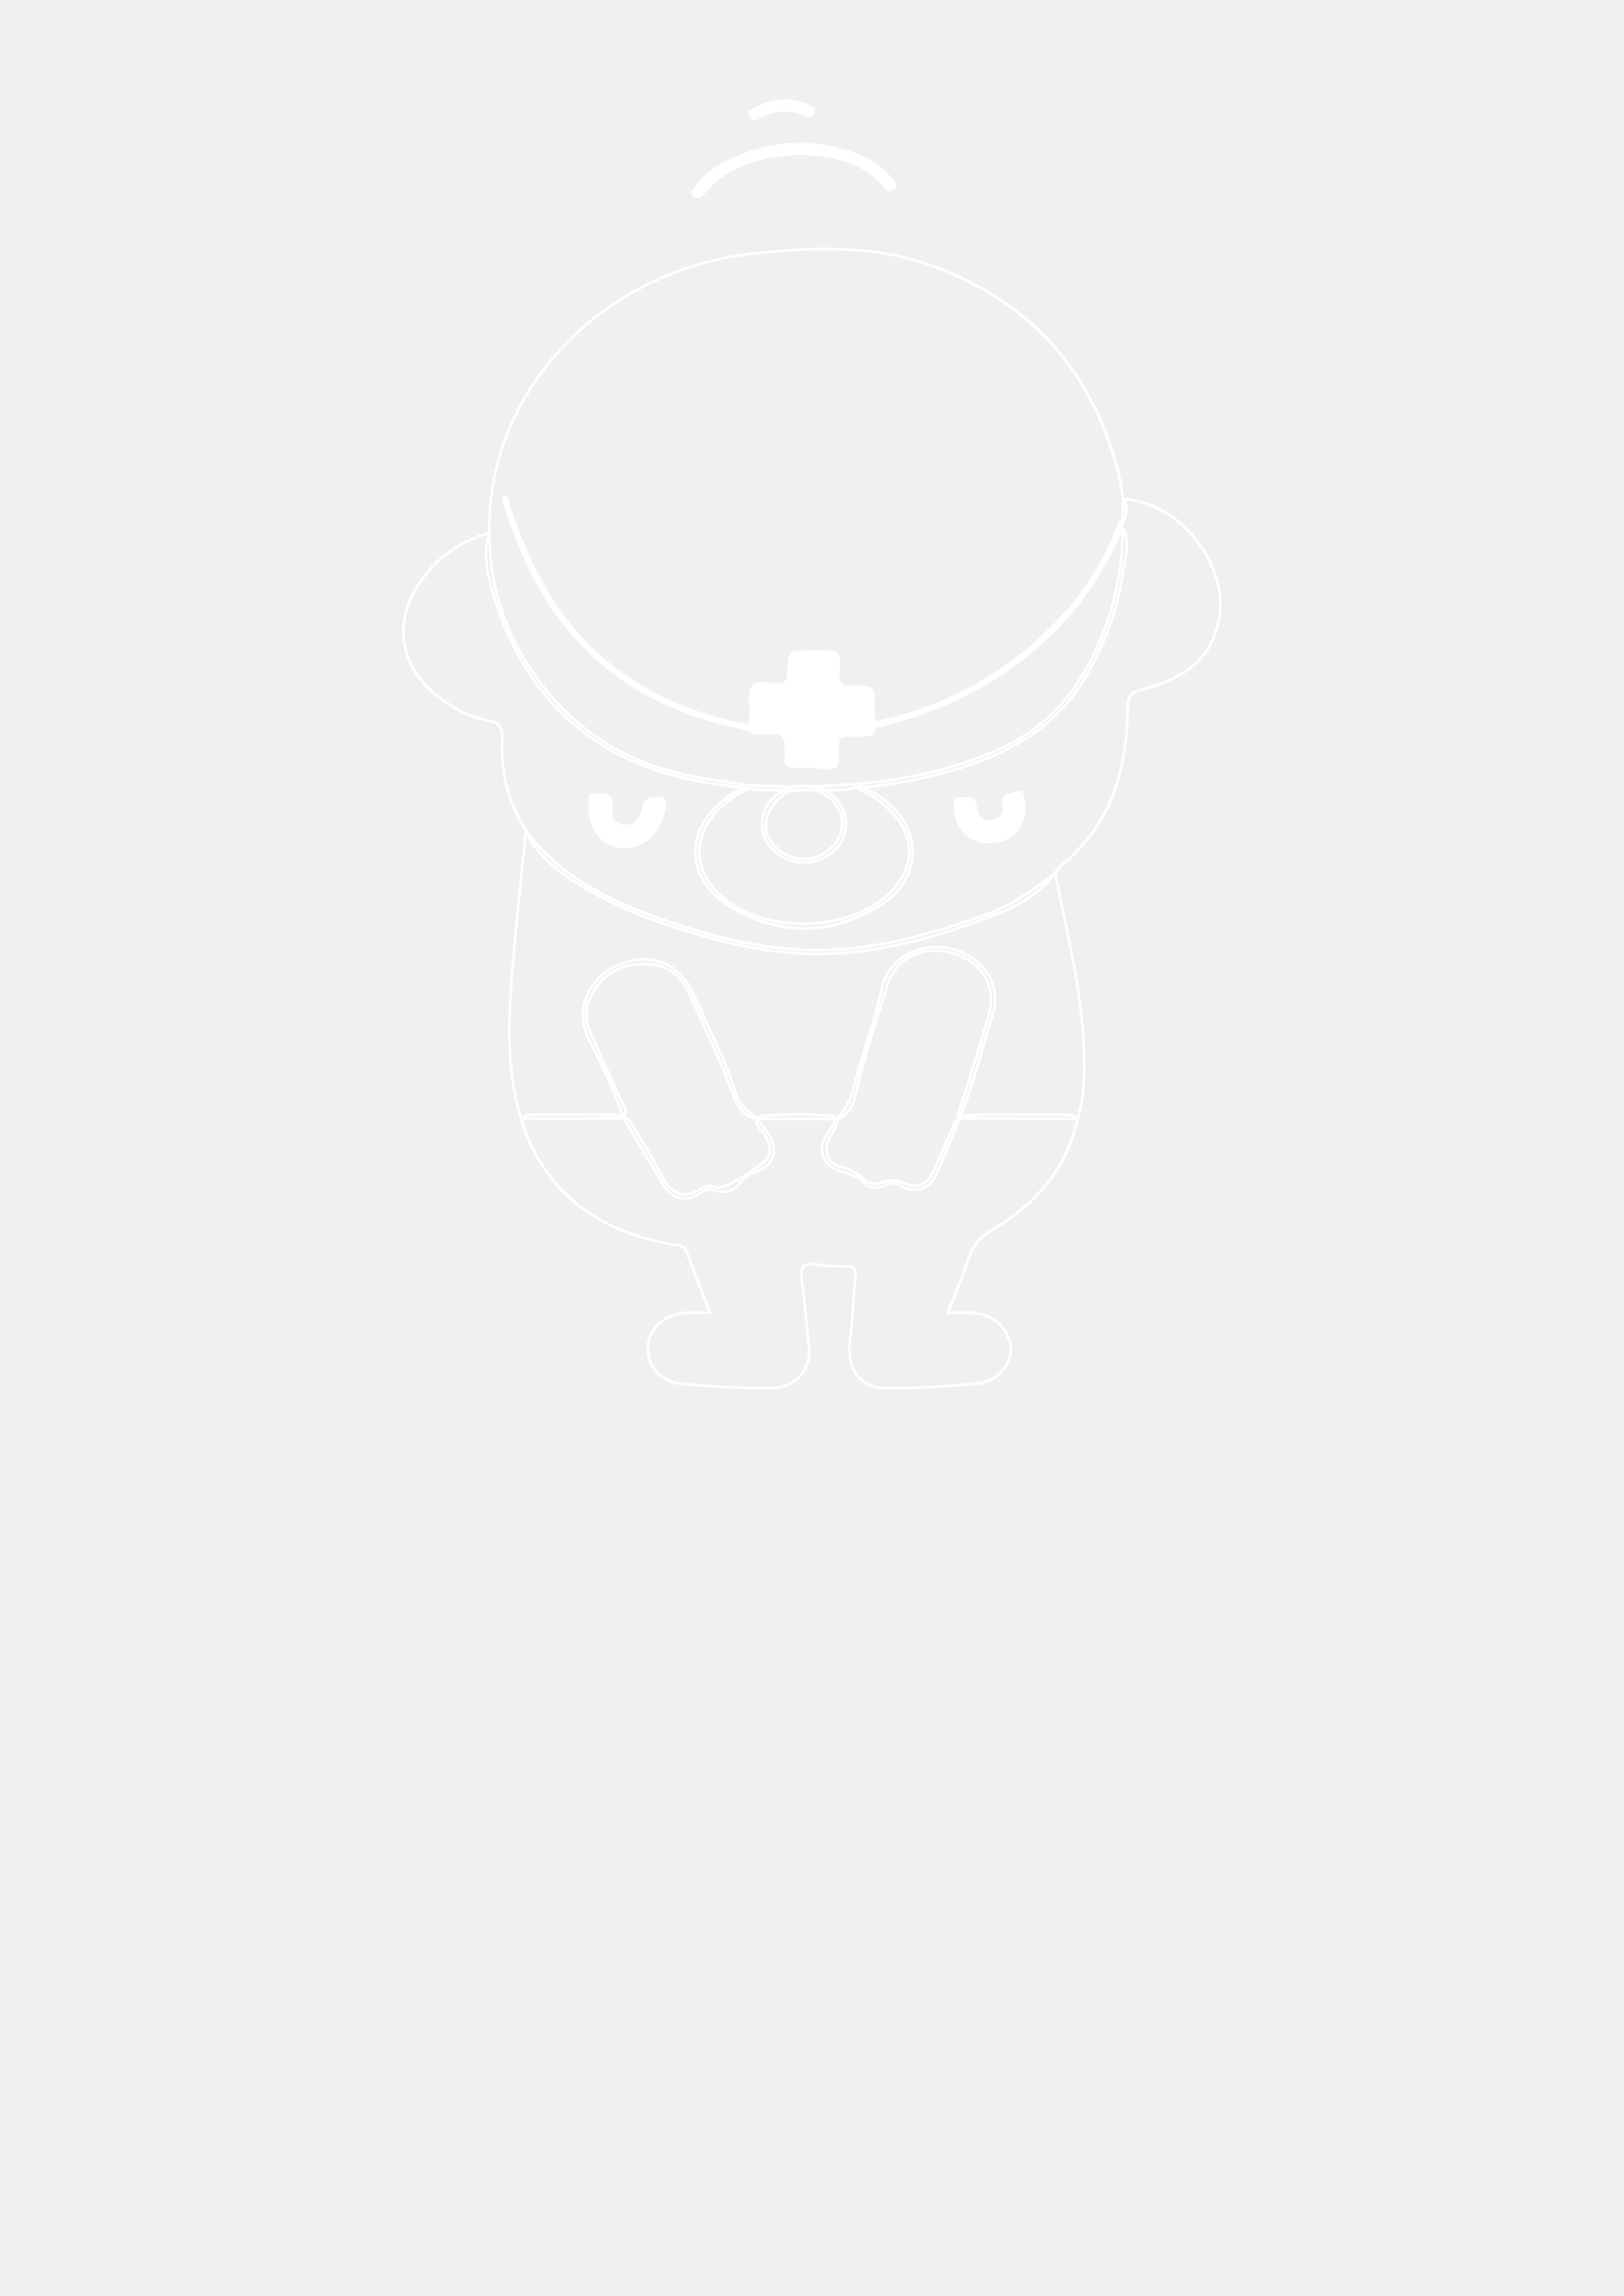
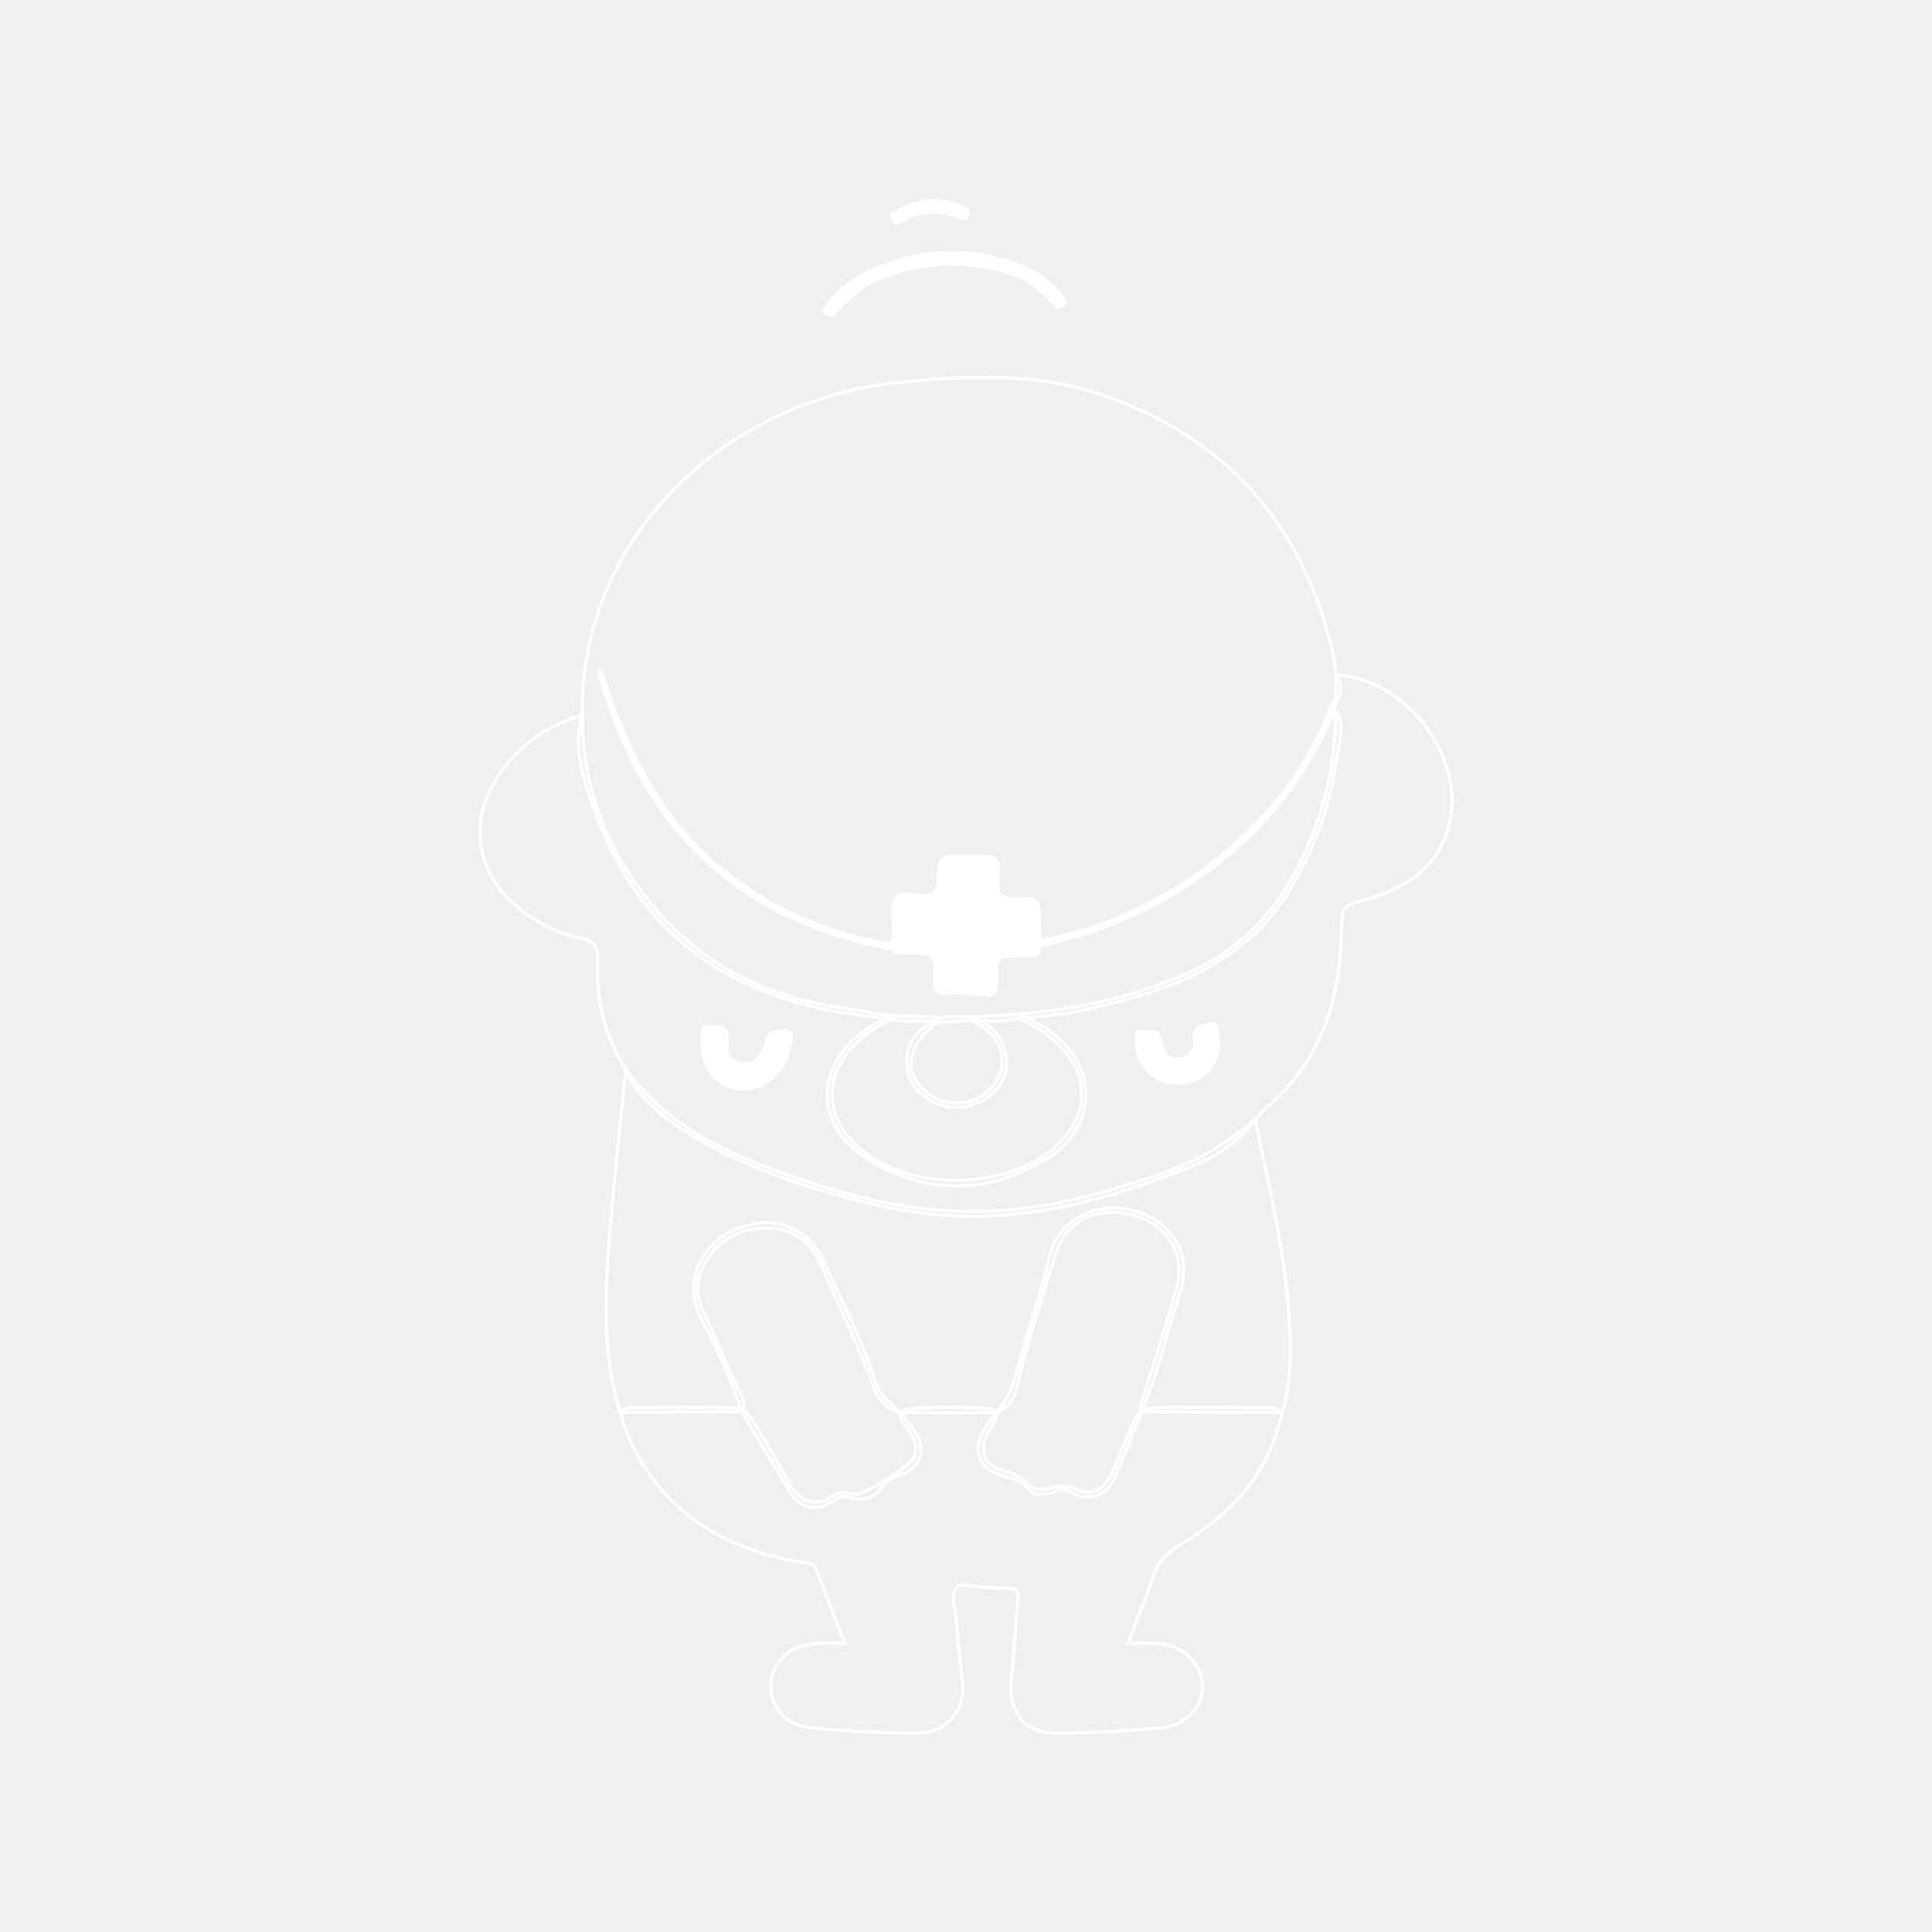
- <svg xmlns="http://www.w3.org/2000/svg" version="1.1" id="Layer_1" x="0px" y="0px" width="595.279px" height="841.89px" viewBox="0 0 595.279 841.89" enable-background="new 0 0 595.279 841.89" xml:space="preserve">
+ <svg xmlns="http://www.w3.org/2000/svg" version="1.1" id="Layer_1" x="0px" y="0px" width="595.279px" height="595.275px" viewBox="0 123.307 595.279 595.275" enable-background="new 0 123.307 595.279 595.275" xml:space="preserve">
  <g>
-     <path fill="none" stroke="#FFFFFF" stroke-miterlimit="10" d="M179.401,195.409c-0.969-52.525,41.738-96.179,95.907-102.309   c22.35-2.528,44.704-3.474,66.158,4.274c36.506,13.185,59.438,39.07,68.762,76.834c0.715,2.89,1.041,5.875,1.549,8.816   c1.461,1.978,1.398,4.167,0.9,6.417c-5.313,9.919-9.486,20.404-16.427,29.519c-14.861,19.514-34.188,32.634-56.832,41.271   c-4.64,1.77-9.356,3.363-14.219,4.482c-2.014,0.465-3.93,1.035-5.313-1.161c-0.185-0.464-0.317-0.941-0.424-1.428   c-0.594-2.736,0.804-5.985-1.082-8.214c-2.003-2.367-5.336-0.921-8.05-1.379c-3.838-0.647-3.994-3.378-3.956-6.336   c0.073-5.727-0.291-6.124-5.892-6.444c-0.992-0.057-1.987-0.045-2.982-0.049c-6.744-0.028-6.872-0.038-7.379,6.535   c-0.284,3.682-1.948,5.459-5.612,5.414c-0.662-0.008-1.326,0.023-1.989,0.049c-6.009,0.229-6.246,0.485-6.375,6.727   c-0.041,1.982,0.119,3.986-0.543,5.91c-1.311,2.559-3.611,2.07-5.677,1.599c-23.934-5.467-44.853-16.28-60.771-35.39   c-8.552-10.264-14.851-21.953-19.425-34.515c-1.271-3.488-2.842-6.866-3.873-10.44c5.173,16.031,11.951,31.331,22.736,44.389   c14.384,17.416,32.966,28.47,54.723,34.352c4.154,1.123,8.444,1.633,12.539,2.988c2.605,0.742,5.281,0.489,7.926,0.546   c3.459,0.074,4.993,1.756,5.297,5.194c0.604,6.849,1.058,7.167,8.037,7.687c1.323,0.099,2.656,0.01,3.979,0.085   c3.488,0.199,5.354-1.217,5.177-4.895c-0.057-1.156,0.038-2.32,0.121-3.48c0.203-2.824,1.535-4.17,4.522-3.884   c2.945,0.282,5.997,0.778,8.574-1.382c4.329-3.051,9.641-3.269,14.468-4.875c20.504-6.826,38.583-17.539,53.67-33.041   c8.975-9.222,15.929-19.879,21.235-31.629c0.574-1.271,0.373-4.004,3.263-3.14c2.231,5.127,0.231,10.238-0.429,15.221   c-1.809,13.673-6.668,26.351-13.591,38.307c-11.022,19.036-28.672,28.588-48.877,34.413c-11.678,3.365-23.593,5.709-35.772,6.443   c-4.483,1.121-9.056,0.646-13.592,0.791c-3.694-0.064-7.386,0.061-11.073,0.287c-4.456-0.721-8.995,0.15-13.446-0.66   c-7.045-1.107-14.145-1.816-21.153-3.254c-37.161-7.626-61.069-29.946-72.565-65.724   C179.059,212.351,176.698,204.016,179.401,195.409z" />
-     <path fill="none" stroke="#FFFFFF" stroke-miterlimit="10" d="M179.401,195.409c-0.02,19.743,6.019,37.577,17.572,53.431   c14.908,20.455,35.166,32.379,60.117,36.395c5.849,0.941,11.699,1.869,17.549,2.803c-0.683,1.729-2.373,2.242-3.775,3.072   c-2.734,1.619-5.244,3.5-7.493,5.76c-9.399,9.441-9.359,21.535,0.139,30.846c15.284,14.986,48.265,14.592,63.159-0.756   c8.974-9.244,8.901-20.498-0.126-29.582c-2.844-2.863-6.001-5.23-9.589-7.08c-1.215-0.625-3.05-0.75-3.042-2.781   c18.604-1.611,36.649-5.494,53.669-13.403c12.885-5.987,22.821-15.312,29.895-27.562c9.298-16.11,13.98-33.546,14.175-52.166   c-1.436-1.429,0.104-2.867-0.014-4.3c0.047-2.354,0.094-4.707,0.141-7.06c20.947,1.056,39.244,24.39,34.992,44.922   c-2.84,13.716-12.754,20.413-25.27,24.06c-7.984,2.326-8.021,2.168-8.187,10.246c-0.436,21.141-6.418,39.908-23.104,54.121   c-1.254,1.068-2.283,2.402-3.418,3.613c-5.367,7.422-12.904,11.83-21.199,15.113c-17.405,6.885-35.25,12.309-53.938,14.119   c-15.007,1.455-29.896,0.002-44.576-3.596c-18.841-4.619-37.133-10.697-53.854-20.709c-6.559-3.928-12.66-8.596-17.391-14.809   c-1.336-1.756-2.347-3.604-3.002-5.678c-6.574-10.109-9.302-21.275-8.685-33.213c0.211-4.115-0.811-6.215-5.199-7.045   c-5.729-1.086-11.004-3.642-15.895-6.933c-17.322-11.657-20.111-30.846-6.752-46.904   C162.44,202.953,170.173,198.018,179.401,195.409z" />
-     <path fill="none" stroke="#FFFFFF" stroke-miterlimit="10" d="M395.061,410.226c-3.936,18.52-15.457,31.35-31.231,40.647   c-4.304,2.537-7.037,5.447-8.58,10.164c-2.207,6.748-5.028,13.299-7.744,20.342c3.354,0,6.166-0.123,8.964,0.023   c7.492,0.391,13.426,5.723,14.033,12.471c0.562,6.252-4.607,12.693-12.174,13.438c-11.232,1.105-22.565,1.805-33.839,1.646   c-9.402-0.133-14.043-7.168-12.904-16.764c0.96-8.082,1.273-16.242,2.061-24.35c0.262-2.689-0.631-3.621-3.23-3.465   c-1.819,0.109-3.667-0.229-5.483-0.1c-3.589,0.256-8.519-2.156-10.341,0.207c-1.695,2.199-0.17,6.977,0.139,10.602   c0.521,6.119,1.028,12.248,1.852,18.332c1.094,8.1-4.729,15.562-13.573,15.594c-11.124,0.043-22.288-0.562-33.364-1.621   c-7.904-0.756-12.613-6.795-12.119-13.861c0.448-6.404,6.369-11.719,13.682-12.129c2.785-0.156,5.587-0.025,9.062-0.025   c-3.05-7.947-5.829-15.381-8.77-22.748c-0.989-2.48-3.591-2.01-5.626-2.391c-18.623-3.488-34.749-11.191-45.942-27.197   c-4.026-5.758-7.021-12.025-8.844-18.83c1.27-1.344,2.967-1.447,4.619-1.447c10.469-0.006,20.938-0.336,31.394,0.16   c2.641,0.312,3.874,2.303,5.12,4.308c3.779,6.077,7.329,12.29,10.744,18.571c3.191,5.871,8.058,8.145,13.942,4.072   c1.299-0.898,2.726-1.164,4.276-0.818c0.812,0.182,1.628,0.373,2.46,0.4c2.974,0.1,16.756-8.541,17.978-11.285   c1.493-3.354-0.027-5.996-1.781-8.802c-1.068-1.711-4.422-3.539-0.889-6.098c8.818-0.869,17.633-0.847,26.44-0.037   c2.669,1.11,1.455,2.905,0.699,4.52c-0.774,1.652-2.038,3.055-2.601,4.826c-1.33,4.193,0.271,8.068,4.457,9.154   c3.498,0.908,6.428,2.244,9.01,4.824c1.747,1.746,4.367,1.736,6.641,0.961c2.861-0.973,5.342-0.719,8.142,0.521   c4.417,1.955,8.36,0.148,10.592-4.625c2.186-4.674,3.981-9.53,6.093-14.241c1.062-2.375,1.79-5.135,4.777-6.065   c12.588-0.938,25.18-0.324,37.766-0.343C392.457,408.765,393.95,409.026,395.061,410.226z" />
-     <path fill="none" stroke="#FFFFFF" stroke-miterlimit="10" d="M306.683,410.319c-9.68-0.013-19.358-0.025-29.039-0.037   c-5.059-0.922-7.502-4.789-8.974-8.983c-4.309-12.275-10.22-23.841-15.312-35.767c-3.119-7.305-8.215-11.85-16.674-12.055   c-9.122-0.221-15.631,3.66-19.933,11.555c-2.62,4.809-2.172,9.643,0.05,14.393c3.594,7.684,6.78,15.55,10.444,23.206   c1.09,2.277,2.972,4.564,1.389,7.408c-12.517,0.057-25.032,0.115-37.55,0.172c-5.697-18.329-4.658-37.077-3.148-55.782   c1.349-16.689,3.242-33.336,4.896-50.002c12.406,17.385,30.71,25.824,49.966,32.664c20.108,7.141,40.668,12.096,62.244,11.182   c18.576-0.787,36.151-5.945,53.631-11.865c10.596-3.588,19.676-9.355,28.119-16.418c4.785,23.854,10.955,47.512,10.701,72.102   c-0.062,6.111-0.584,12.231-2.433,18.135c-14.442-0.053-28.889-0.104-43.333-0.157c-0.69-1.521-0.088-2.931,0.392-4.343   c3.741-11.034,7.067-22.198,10.291-33.389c2.979-10.352-2.115-19.396-12.48-22.617c-11.188-3.475-21.386,1.1-24.588,11.5   c-4.062,13.195-8.558,26.271-11.583,39.775C312.837,405.112,311.213,408.86,306.683,410.319z" />
-     <path fill="#FFFFFF" d="M292.996,56.804c-13.078,0.628-25.854,3.385-35.031,14.718c-1.293,1.597-2.287,1.499-3.678,0.532   c-1.741-1.21-0.537-2.208,0.215-3.271c3.358-4.75,7.891-8.09,13.084-10.487c15.188-7.01,30.705-7.971,46.467-2.045   c5.385,2.024,9.992,5.24,13.562,9.815c0.8,1.025,1.865,2.085,0.16,3.322c-1.24,0.901-2.198,1.183-3.361-0.248   C316.43,59.324,305.352,57.201,292.996,56.804z" />
-     <path fill="#FFFFFF" d="M287.838,36.35c3.034,0.301,6.128,0.833,9.041,2.085c1.225,0.526,2.482,1.207,1.62,2.952   c-0.649,1.315-1.32,1.972-3.06,1.226c-5.992-2.573-11.931-2.292-17.572,1.117c-1.626,0.983-2.388,0.071-3.239-1.044   c-1.366-1.786,0.273-2.323,1.295-2.929C279.551,37.606,283.559,36.693,287.838,36.35z" />
-     <path fill="none" stroke="#FFFFFF" stroke-miterlimit="10" d="M313.911,287.516c8.029,3.578,15.285,8.072,18.971,16.59   c4.283,9.898,0.471,21.311-10.166,27.863c-17.597,10.842-35.994,11.342-53.892,1.152c-18.674-10.631-18.379-31.043,0.056-42.148   c1.842-1.109,3.837-1.963,5.761-2.936c4.937,0.361,9.92-0.273,14.827,0.713c-0.345,1.652-1.839,2.266-2.944,3.211   c-6.221,5.32-7.552,12.213-3.329,17.385c5.202,6.373,14.236,7.479,20.457,2.504c7.134-5.703,6.813-14.969-0.646-20.195   c-1.271-0.894-3.247-1.154-3.345-3.275C304.411,288.09,309.161,287.803,313.911,287.516z" />
-     <path fill="#FFFFFF" d="M274.588,265.499c0.058-1.324,0.093-2.65,0.178-3.972c0.223-3.45-1.146-7.623,0.892-10.16   c2.041-2.541,6.223-0.756,9.435-0.805c3.079-0.048,3.395-1.503,3.479-4.016c0.274-8.114,0.361-8.111,8.579-8.077   c1.161,0.005,2.323-0.011,3.484,0.003c7.509,0.089,7.55,0.093,7.223,7.412c-0.144,3.2-0.297,5.649,4.405,5.545   c8.612-0.191,8.609,0.121,8.45,9.021c-0.024,1.323,0.091,2.648,0.143,3.973c0.754,0.855,0.516,1.71,0,2.565   c-0.112,1.921-0.894,3.14-3.054,3.032c-1.159-0.058-2.324,0.006-3.486,0.004c-6.77-0.013-7.028-0.003-6.746,6.965   c0.173,4.26-1.264,5.621-5.369,5.088c-3.437-0.445-6.954-0.781-10.395-0.545c-3.893,0.268-4.218-1.611-4.17-4.735   c0.115-7.572-0.01-7.523-7.521-7.651c-1.886-0.031-4.045,0.769-5.548-1.201C274.01,267.124,273.817,266.307,274.588,265.499z" />
-     <path fill="none" stroke="#FFFFFF" stroke-miterlimit="10" d="M299.661,288.379c2.376,1.414,4.999,2.438,6.918,4.566   c3.859,4.279,4.689,10.871,1.927,15.67c-3.209,5.568-10.752,8.785-17.14,7.307c-6.188-1.432-11.091-6.168-11.735-11.34   c-0.933-7.461,1.801-11.863,9.833-15.828C292.842,287.967,296.26,288.409,299.661,288.379z" />
-     <path fill="#FFFFFF" d="M274.588,265.499c-0.006,0.815-0.012,1.631-0.019,2.446c-25.558-4.796-47.986-15.39-65.224-35.441   c-12.254-14.253-19.656-31.049-25.111-48.822c-0.141-0.456-0.206-0.973-0.143-1.439c0.033-0.235,0.438-0.419,0.766-0.708   c1.979,0.646,1.685,2.587,2.168,4.024c7.107,21.037,16.634,40.611,33.887,55.416C236.431,254.291,254.516,262.094,274.588,265.499z   " />
-     <path fill="#FFFFFF" d="M320.855,266.988c-0.001-0.856-0.002-1.712-0.002-2.566c27.023-5.592,49.86-18.614,68.511-38.894   c8.735-9.499,15.38-20.373,20.006-32.446c0.472-1.232,0.681-2.624,2.267-2.997c1.779,1.427-0.461,2.867,0.014,4.299   c-6.541,14.671-15,28.026-26.771,39.119C366.672,250.662,345.187,261.545,320.855,266.988z" />
-     <path fill="#FFFFFF" d="M215.752,295.491c0.7-1.434-1.232-5.049,2.71-4.596c2.615,0.301,6.94-0.684,6.102,4.828   c-0.426,2.799-0.04,6.07,3.691,6.58c4.001,0.549,6.149-2.119,7.162-5.57c0.562-1.916,0.455-3.764,3.173-4.248   c5.33-0.949,6.284-0.156,5.233,5.123c-1.914,9.621-10.675,15.543-18.917,12.789C219.127,308.467,215.757,303.12,215.752,295.491z" />
-     <path fill="#FFFFFF" d="M362.678,309.249c-7.494,0.014-13.011-5.662-12.95-13.426c0.012-1.33-0.681-3.551,1.65-3.379   c2.209,0.164,5.196-1.338,6.454,2.014c0.287,0.77,0.393,1.609,0.574,2.418c0.571,2.547,1.891,4.492,4.756,3.975   c2.842-0.514,5.067-2.078,4.383-5.498c-0.949-4.73,3.506-4.521,5.617-5.279c2.287-0.822,2.396,2.318,2.621,4.158   C376.848,302.952,371.34,309.233,362.678,309.249z" />
-     <path fill="none" stroke="#FFFFFF" stroke-miterlimit="10" d="M228.635,410.038c-3.279-9.79-7.674-19.155-12.39-28.256   c-6.554-12.645,0.854-23.246,9.093-27.367c11.458-5.73,23.454-1.914,28.539,9.385c5.587,12.412,11.908,24.518,16.063,37.552   c1.275,4.004,4.641,6.379,7.704,8.932c1.271,1.729,2.511,3.483,3.818,5.186c4.186,5.441,2.508,11.669-3.874,13.937   c-2.346,0.834-4.25,1.748-5.915,3.953c-2.247,2.977-5.753,4.518-9.699,3.111c-2.113-0.754-3.519-0.223-5.333,1.078   c-4.777,3.428-10.119,2.271-13.235-2.783C238.367,426.593,233.547,418.288,228.635,410.038z" />
-     <path fill="none" stroke="#FFFFFF" stroke-miterlimit="10" d="M306.683,410.319c3.874-3.664,5.516-8.268,6.813-13.416   c2.917-11.556,7.268-22.773,9.806-34.396c3.062-14.033,19.138-18.709,30.563-12.705c9.241,4.857,12.942,13.453,9.739,23.387   c-3.963,12.291-6.805,24.945-11.877,36.877c-2.809,6.903-5.456,13.881-8.477,20.688c-2.316,5.221-7.916,7.023-12.959,4.16   c-2.001-1.137-3.525-1.49-5.398-0.236c-0.269,0.182-0.604,0.303-0.926,0.355c-2.321,0.4-5.402,1.07-6.652-0.744   c-3.798-5.512-12.285-3.227-15.181-9.516c-1.177-2.559-1.089-5.503,0.608-8.117C304.1,414.573,305.373,412.435,306.683,410.319z" />
+     <path fill="none" stroke="#FFFFFF" stroke-miterlimit="10" d="M179.399,343.671c-0.969-52.525,41.738-96.179,95.907-102.309   c22.35-2.528,44.704-3.475,66.157,4.273c36.507,13.186,59.438,39.07,68.763,76.834c0.715,2.891,1.041,5.875,1.549,8.816   c1.461,1.978,1.397,4.167,0.899,6.417c-5.312,9.919-9.485,20.404-16.427,29.519c-14.86,19.515-34.188,32.635-56.832,41.271   c-4.64,1.77-9.355,3.363-14.219,4.481c-2.014,0.466-3.93,1.035-5.312-1.16c-0.186-0.465-0.317-0.941-0.425-1.429   c-0.594-2.735,0.805-5.984-1.082-8.214c-2.003-2.367-5.336-0.921-8.05-1.379c-3.838-0.647-3.994-3.378-3.956-6.336   c0.073-5.728-0.291-6.124-5.892-6.444c-0.992-0.057-1.987-0.045-2.982-0.049c-6.744-0.028-6.872-0.038-7.379,6.535   c-0.284,3.682-1.948,5.459-5.612,5.414c-0.661-0.008-1.325,0.022-1.988,0.049c-6.009,0.229-6.246,0.485-6.375,6.728   c-0.041,1.981,0.119,3.985-0.543,5.909c-1.312,2.56-3.611,2.07-5.678,1.6c-23.934-5.467-44.853-16.28-60.771-35.391   c-8.552-10.264-14.851-21.952-19.425-34.515c-1.271-3.488-2.842-6.866-3.873-10.44c5.173,16.031,11.951,31.331,22.735,44.39   c14.385,17.416,32.967,28.47,54.724,34.352c4.153,1.123,8.443,1.633,12.539,2.988c2.604,0.742,5.28,0.489,7.926,0.546   c3.459,0.074,4.993,1.756,5.297,5.194c0.604,6.848,1.058,7.167,8.037,7.686c1.323,0.1,2.656,0.01,3.979,0.085   c3.488,0.199,5.354-1.217,5.178-4.895c-0.058-1.156,0.038-2.32,0.121-3.48c0.202-2.824,1.534-4.17,4.521-3.884   c2.945,0.282,5.997,0.778,8.574-1.382c4.329-3.051,9.641-3.27,14.468-4.875c20.504-6.826,38.583-17.539,53.67-33.041   c8.976-9.222,15.929-19.879,21.235-31.629c0.574-1.271,0.373-4.004,3.263-3.141c2.231,5.127,0.231,10.238-0.429,15.222   c-1.81,13.673-6.668,26.351-13.591,38.307c-11.022,19.036-28.672,28.587-48.877,34.413c-11.679,3.365-23.594,5.709-35.772,6.443   c-4.482,1.121-9.056,0.646-13.592,0.791c-3.694-0.064-7.386,0.061-11.073,0.286c-4.456-0.721-8.995,0.15-13.446-0.659   c-7.045-1.107-14.145-1.816-21.152-3.254c-37.161-7.627-61.069-29.946-72.565-65.724   C179.057,360.614,176.696,352.279,179.399,343.671z" />
+     <path fill="none" stroke="#FFFFFF" stroke-miterlimit="10" d="M179.399,343.671c-0.021,19.743,6.019,37.577,17.572,53.431   c14.907,20.455,35.166,32.379,60.116,36.395c5.85,0.94,11.699,1.869,17.55,2.803c-0.684,1.729-2.373,2.242-3.775,3.072   c-2.734,1.619-5.244,3.5-7.493,5.76c-9.398,9.441-9.358,21.535,0.14,30.847c15.283,14.985,48.265,14.592,63.158-0.756   c8.975-9.244,8.901-20.498-0.126-29.583c-2.844-2.862-6.001-5.229-9.589-7.08c-1.215-0.625-3.05-0.75-3.042-2.78   c18.604-1.611,36.649-5.494,53.669-13.403c12.885-5.987,22.821-15.311,29.896-27.561c9.298-16.11,13.979-33.547,14.175-52.166   c-1.437-1.43,0.104-2.867-0.014-4.301c0.047-2.354,0.094-4.707,0.141-7.06c20.947,1.056,39.244,24.39,34.992,44.922   c-2.84,13.716-12.754,20.413-25.27,24.06c-7.984,2.326-8.021,2.169-8.188,10.246c-0.437,21.141-6.418,39.908-23.104,54.121   c-1.254,1.068-2.283,2.402-3.418,3.613c-5.367,7.422-12.903,11.83-21.199,15.113c-17.404,6.885-35.25,12.309-53.938,14.119   c-15.007,1.455-29.896,0.002-44.576-3.597c-18.841-4.618-37.133-10.696-53.854-20.709c-6.56-3.928-12.66-8.596-17.392-14.809   c-1.336-1.756-2.347-3.604-3.002-5.678c-6.574-10.109-9.302-21.275-8.685-33.213c0.211-4.114-0.812-6.215-5.199-7.045   c-5.729-1.086-11.004-3.642-15.896-6.933c-17.321-11.657-20.11-30.846-6.752-46.904   C162.438,351.215,170.171,346.281,179.399,343.671z" />
+     <path fill="none" stroke="#FFFFFF" stroke-miterlimit="10" d="M395.059,558.488c-3.937,18.52-15.457,31.35-31.231,40.646   c-4.304,2.537-7.037,5.447-8.58,10.164c-2.207,6.748-5.027,13.3-7.744,20.343c3.354,0,6.166-0.123,8.965,0.022   c7.491,0.392,13.426,5.724,14.032,12.471c0.562,6.253-4.606,12.693-12.174,13.438c-11.231,1.105-22.564,1.805-33.839,1.646   c-9.402-0.133-14.043-7.168-12.904-16.764c0.96-8.082,1.273-16.242,2.062-24.35c0.262-2.689-0.631-3.621-3.23-3.465   c-1.818,0.108-3.667-0.229-5.482-0.101c-3.589,0.256-8.52-2.156-10.341,0.207c-1.695,2.199-0.171,6.978,0.139,10.603   c0.521,6.118,1.028,12.248,1.852,18.332c1.095,8.1-4.729,15.562-13.572,15.594c-11.124,0.043-22.288-0.562-33.364-1.621   c-7.904-0.756-12.613-6.795-12.119-13.861c0.448-6.403,6.369-11.719,13.682-12.129c2.785-0.156,5.587-0.024,9.062-0.024   c-3.05-7.947-5.829-15.382-8.771-22.748c-0.988-2.48-3.591-2.011-5.626-2.392c-18.623-3.487-34.749-11.19-45.941-27.196   c-4.026-5.759-7.021-12.025-8.845-18.83c1.271-1.345,2.968-1.447,4.619-1.447c10.47-0.006,20.938-0.336,31.395,0.16   c2.641,0.312,3.874,2.303,5.12,4.308c3.778,6.077,7.329,12.29,10.743,18.571c3.191,5.871,8.059,8.145,13.942,4.072   c1.299-0.898,2.727-1.164,4.276-0.818c0.812,0.182,1.628,0.373,2.46,0.4c2.974,0.1,16.756-8.541,17.978-11.285   c1.493-3.354-0.026-5.996-1.781-8.803c-1.067-1.711-4.422-3.538-0.889-6.098c8.818-0.869,17.633-0.847,26.44-0.037   c2.669,1.11,1.455,2.905,0.698,4.521c-0.773,1.651-2.037,3.055-2.601,4.826c-1.33,4.192,0.271,8.067,4.457,9.153   c3.498,0.908,6.428,2.244,9.01,4.824c1.747,1.746,4.367,1.736,6.642,0.961c2.86-0.973,5.342-0.719,8.142,0.521   c4.417,1.954,8.36,0.147,10.592-4.625c2.187-4.675,3.981-9.53,6.093-14.241c1.062-2.375,1.79-5.135,4.777-6.065   c12.588-0.938,25.18-0.324,37.767-0.343C392.455,557.027,393.948,557.288,395.059,558.488z" />
+     <path fill="none" stroke="#FFFFFF" stroke-miterlimit="10" d="M306.681,558.581c-9.681-0.013-19.358-0.024-29.039-0.037   c-5.06-0.922-7.502-4.789-8.975-8.982c-4.309-12.275-10.22-23.841-15.312-35.768c-3.119-7.305-8.215-11.85-16.674-12.055   c-9.122-0.221-15.631,3.66-19.934,11.555c-2.62,4.81-2.172,9.644,0.051,14.394c3.594,7.684,6.779,15.55,10.443,23.206   c1.09,2.276,2.972,4.563,1.39,7.407c-12.518,0.058-25.032,0.115-37.551,0.173c-5.696-18.329-4.657-37.077-3.147-55.782   c1.349-16.689,3.242-33.336,4.896-50.002c12.406,17.385,30.71,25.824,49.966,32.664c20.108,7.141,40.668,12.096,62.244,11.182   c18.576-0.787,36.151-5.945,53.631-11.865c10.597-3.588,19.677-9.354,28.119-16.418c4.785,23.854,10.955,47.513,10.701,72.103   c-0.062,6.11-0.584,12.23-2.433,18.135c-14.442-0.053-28.89-0.104-43.333-0.157c-0.69-1.521-0.088-2.931,0.392-4.343   c3.741-11.034,7.067-22.198,10.291-33.389c2.979-10.353-2.115-19.396-12.479-22.617c-11.188-3.476-21.387,1.1-24.589,11.5   c-4.062,13.194-8.558,26.271-11.583,39.774C312.835,553.374,311.211,557.122,306.681,558.581z" />
+     <path fill="#FFFFFF" d="M292.994,205.067c-13.078,0.628-25.854,3.385-35.031,14.718c-1.293,1.597-2.286,1.499-3.678,0.532   c-1.741-1.21-0.537-2.208,0.215-3.271c3.358-4.75,7.892-8.09,13.084-10.487c15.188-7.01,30.705-7.971,46.468-2.045   c5.385,2.024,9.991,5.24,13.562,9.815c0.8,1.024,1.865,2.085,0.16,3.322c-1.24,0.9-2.198,1.183-3.361-0.248   C316.428,207.586,305.35,205.463,292.994,205.067z" />
+     <path fill="#FFFFFF" d="M287.836,184.613c3.034,0.301,6.128,0.833,9.041,2.085c1.226,0.525,2.482,1.207,1.62,2.952   c-0.648,1.314-1.319,1.972-3.06,1.226c-5.992-2.573-11.932-2.292-17.572,1.117c-1.626,0.982-2.388,0.071-3.239-1.044   c-1.365-1.786,0.273-2.323,1.295-2.93C279.549,185.868,283.557,184.955,287.836,184.613z" />
+     <path fill="none" stroke="#FFFFFF" stroke-miterlimit="10" d="M313.909,435.778c8.029,3.578,15.285,8.071,18.971,16.59   c4.283,9.898,0.472,21.312-10.166,27.863c-17.597,10.842-35.993,11.342-53.892,1.151c-18.674-10.631-18.379-31.043,0.056-42.147   c1.843-1.109,3.837-1.964,5.762-2.937c4.937,0.361,9.92-0.272,14.826,0.713c-0.345,1.652-1.839,2.267-2.943,3.211   c-6.221,5.32-7.552,12.214-3.329,17.386c5.202,6.373,14.236,7.479,20.457,2.504c7.134-5.703,6.812-14.97-0.646-20.195   c-1.271-0.894-3.247-1.154-3.345-3.275C304.409,436.351,309.159,436.065,313.909,435.778z" />
+     <path fill="#FFFFFF" d="M274.586,413.761c0.059-1.324,0.094-2.649,0.179-3.972c0.223-3.45-1.146-7.623,0.892-10.16   c2.041-2.541,6.223-0.756,9.436-0.805c3.078-0.048,3.395-1.503,3.479-4.017c0.274-8.113,0.361-8.11,8.579-8.076   c1.161,0.005,2.323-0.012,3.484,0.003c7.509,0.089,7.55,0.093,7.223,7.412c-0.145,3.199-0.297,5.648,4.405,5.545   c8.611-0.191,8.608,0.12,8.449,9.021c-0.023,1.323,0.092,2.648,0.144,3.973c0.754,0.855,0.516,1.71,0,2.565   c-0.112,1.921-0.895,3.14-3.054,3.032c-1.159-0.059-2.324,0.006-3.486,0.004c-6.771-0.013-7.028-0.003-6.746,6.964   c0.173,4.26-1.264,5.621-5.369,5.088c-3.437-0.445-6.954-0.781-10.395-0.545c-3.894,0.268-4.219-1.611-4.17-4.735   c0.114-7.571-0.011-7.522-7.521-7.65c-1.886-0.031-4.045,0.769-5.548-1.201C274.009,415.386,273.815,414.57,274.586,413.761z" />
+     <path fill="none" stroke="#FFFFFF" stroke-miterlimit="10" d="M299.659,436.64c2.376,1.414,4.999,2.438,6.918,4.566   c3.859,4.279,4.689,10.871,1.927,15.67c-3.209,5.568-10.752,8.785-17.14,7.308c-6.188-1.433-11.091-6.168-11.735-11.341   c-0.933-7.461,1.802-11.862,9.833-15.828C292.84,436.228,296.259,436.671,299.659,436.64z" />
+     <path fill="#FFFFFF" d="M274.586,413.761c-0.006,0.815-0.012,1.631-0.019,2.446c-25.558-4.796-47.986-15.39-65.224-35.441   c-12.255-14.253-19.656-31.049-25.111-48.821c-0.142-0.456-0.206-0.974-0.144-1.439c0.033-0.235,0.438-0.419,0.767-0.708   c1.979,0.646,1.685,2.587,2.168,4.024c7.106,21.037,16.634,40.61,33.887,55.416C236.429,402.553,254.514,410.357,274.586,413.761z" />
+     <path fill="#FFFFFF" d="M320.853,415.25c-0.001-0.856-0.002-1.712-0.002-2.566c27.022-5.592,49.859-18.613,68.511-38.894   c8.735-9.499,15.38-20.373,20.006-32.446c0.472-1.231,0.682-2.624,2.268-2.997c1.778,1.428-0.461,2.867,0.014,4.299   c-6.541,14.672-15,28.026-26.771,39.119C366.67,398.924,345.185,409.807,320.853,415.25z" />
+     <path fill="#FFFFFF" d="M215.75,443.753c0.7-1.434-1.231-5.049,2.71-4.596c2.615,0.301,6.94-0.685,6.103,4.828   c-0.426,2.799-0.04,6.07,3.69,6.58c4.001,0.549,6.149-2.119,7.162-5.57c0.562-1.916,0.455-3.765,3.173-4.248   c5.33-0.949,6.284-0.156,5.233,5.123c-1.914,9.621-10.675,15.543-18.917,12.789C219.125,456.729,215.755,451.382,215.75,443.753z" />
+     <path fill="#FFFFFF" d="M362.677,457.51c-7.494,0.015-13.012-5.661-12.95-13.426c0.012-1.33-0.682-3.551,1.649-3.379   c2.209,0.164,5.196-1.338,6.454,2.014c0.287,0.771,0.394,1.609,0.574,2.418c0.571,2.548,1.891,4.492,4.756,3.976   c2.842-0.514,5.067-2.078,4.383-5.498c-0.948-4.73,3.507-4.521,5.617-5.279c2.287-0.822,2.396,2.318,2.621,4.158   C376.846,451.214,371.338,457.495,362.677,457.51z" />
+     <path fill="none" stroke="#FFFFFF" stroke-miterlimit="10" d="M228.633,558.3c-3.278-9.79-7.674-19.154-12.39-28.256   c-6.554-12.645,0.854-23.246,9.093-27.367c11.458-5.729,23.454-1.913,28.539,9.386c5.587,12.412,11.908,24.518,16.063,37.552   c1.274,4.004,4.641,6.379,7.704,8.932c1.271,1.729,2.511,3.483,3.817,5.187c4.187,5.44,2.509,11.669-3.874,13.937   c-2.346,0.834-4.25,1.748-5.915,3.953c-2.247,2.978-5.753,4.519-9.698,3.111c-2.113-0.754-3.52-0.224-5.333,1.078   c-4.777,3.428-10.119,2.271-13.235-2.783C238.365,574.855,233.545,566.55,228.633,558.3z" />
+     <path fill="none" stroke="#FFFFFF" stroke-miterlimit="10" d="M306.681,558.581c3.874-3.664,5.516-8.268,6.812-13.416   c2.917-11.556,7.269-22.772,9.807-34.396c3.062-14.033,19.138-18.709,30.562-12.705c9.241,4.856,12.942,13.453,9.739,23.387   c-3.963,12.291-6.806,24.945-11.877,36.877c-2.81,6.903-5.456,13.881-8.478,20.688c-2.315,5.221-7.916,7.022-12.959,4.159   c-2.001-1.137-3.524-1.489-5.397-0.235c-0.27,0.182-0.604,0.303-0.927,0.354c-2.32,0.4-5.401,1.07-6.651-0.744   c-3.798-5.512-12.285-3.227-15.182-9.516c-1.177-2.559-1.089-5.503,0.608-8.117C304.098,562.835,305.371,560.697,306.681,558.581z" />
  </g>
</svg>
